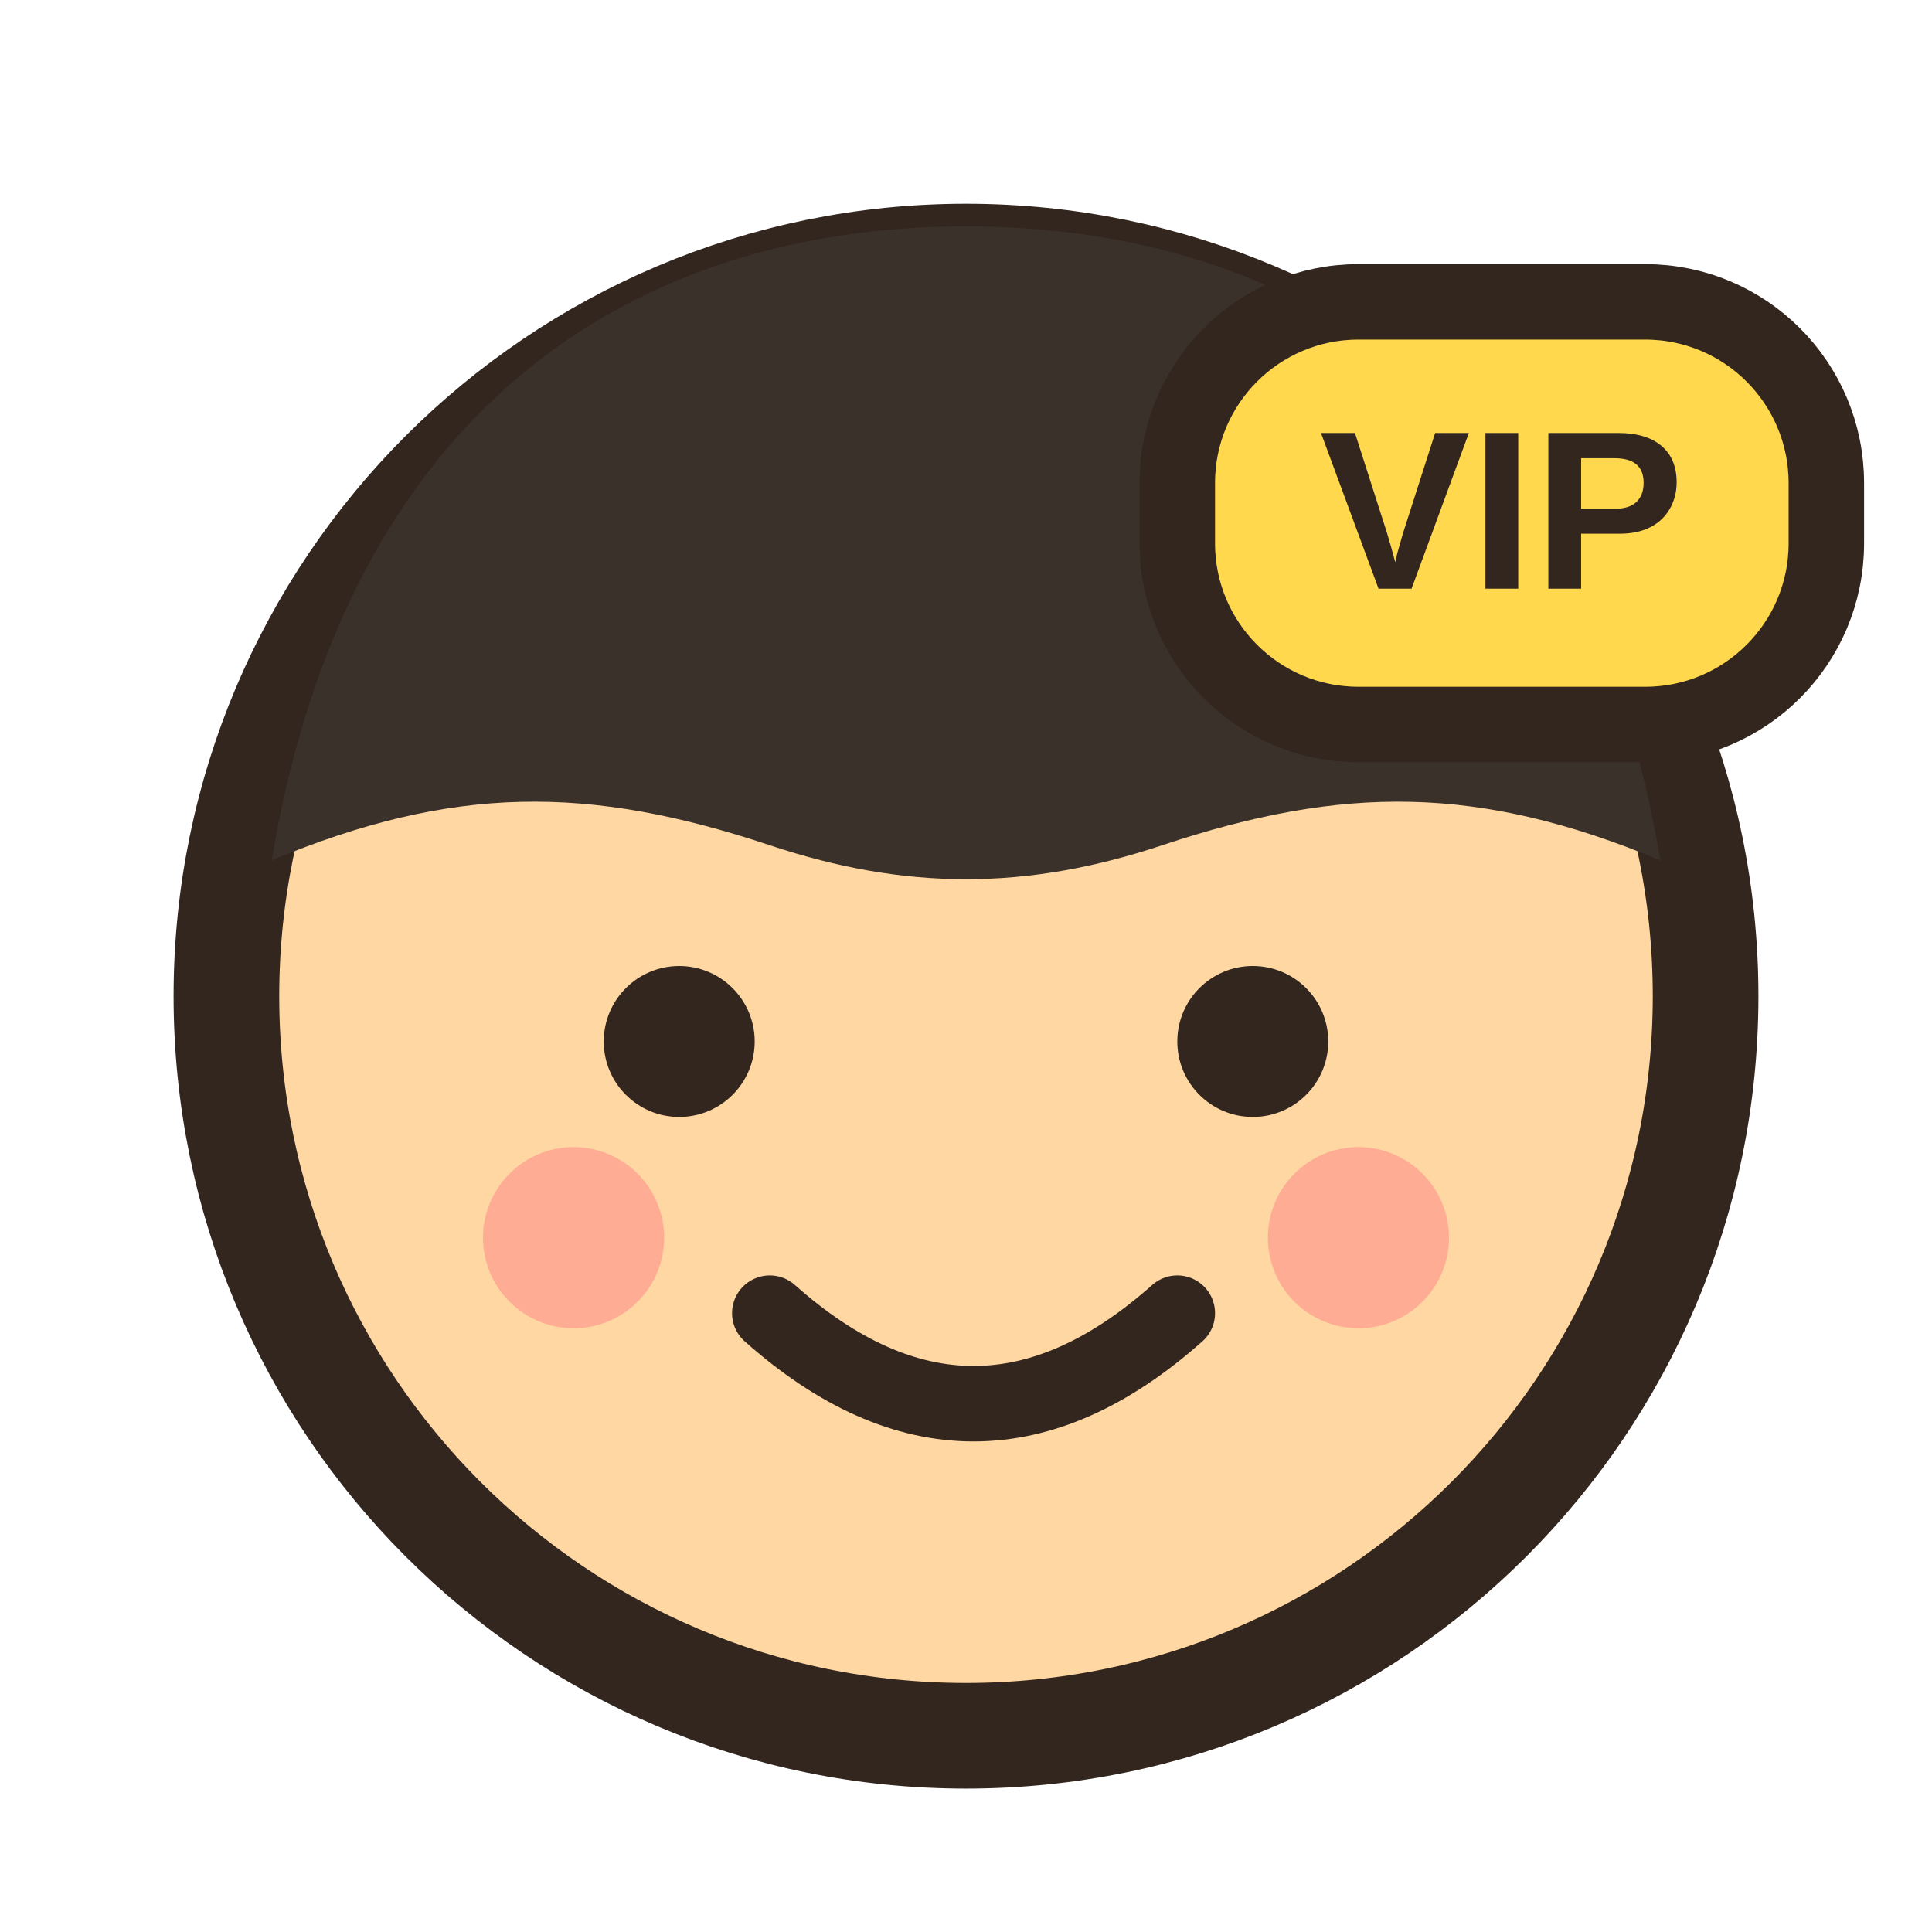
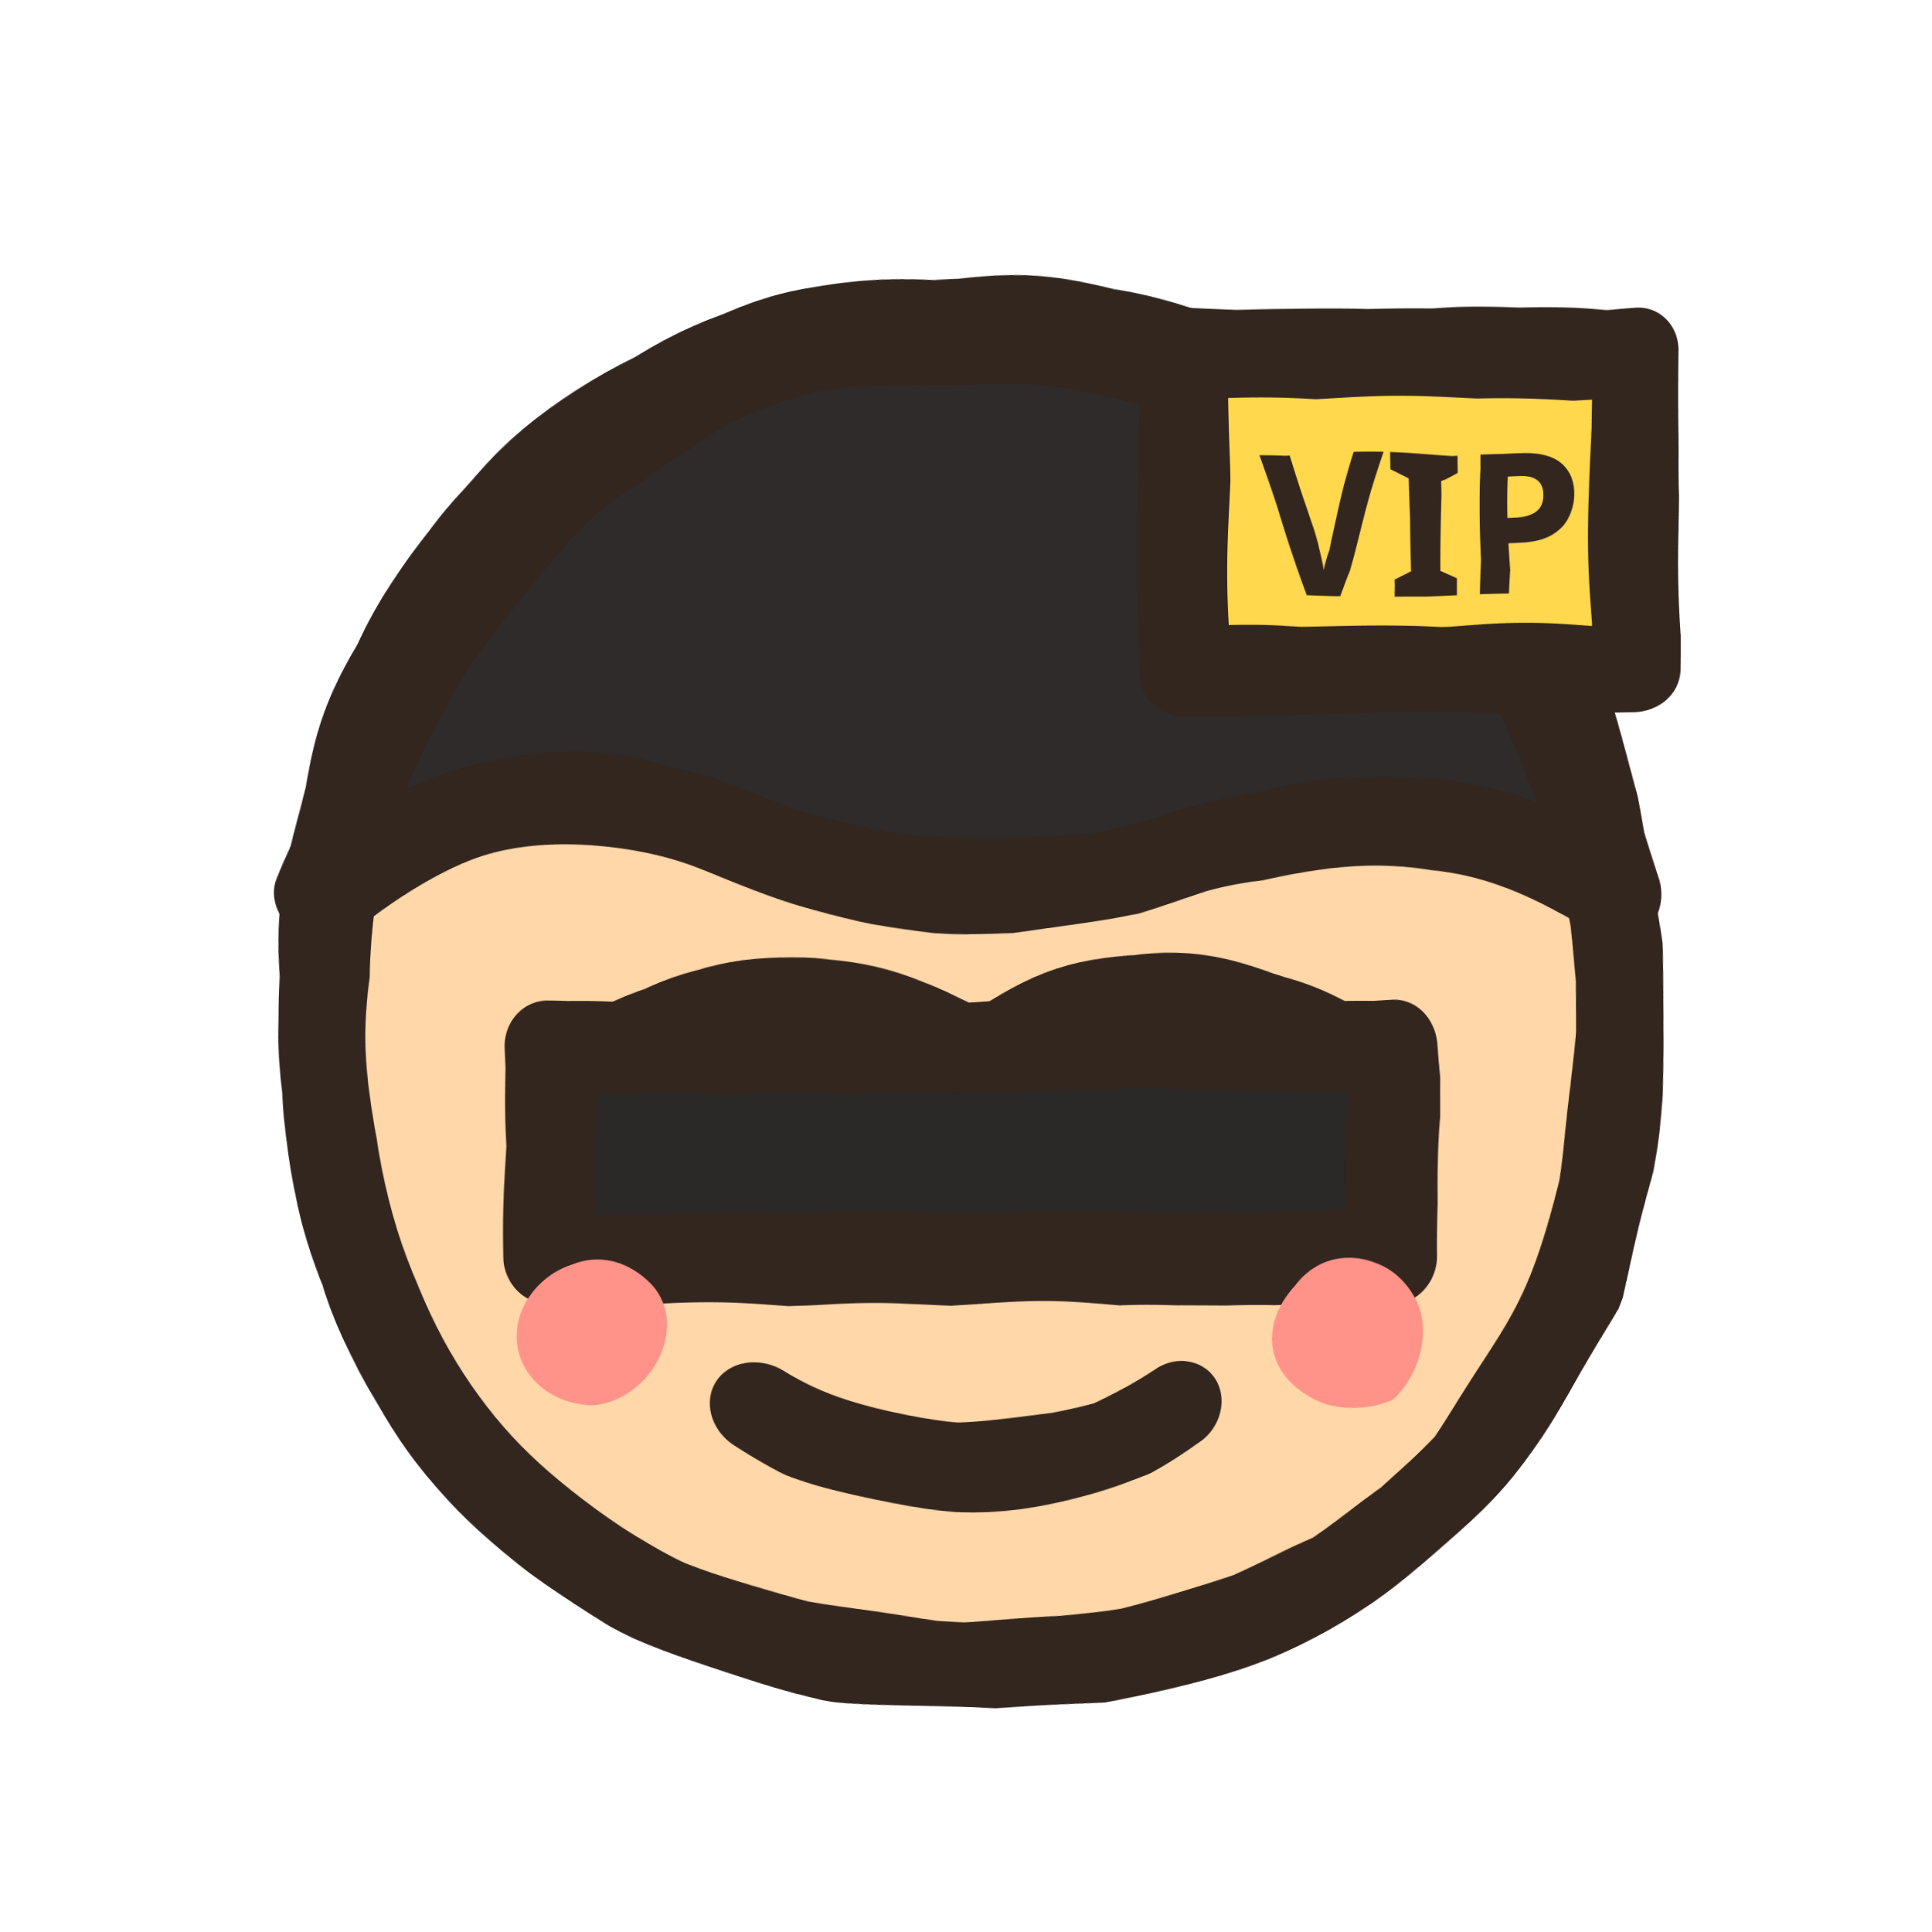
<svg xmlns="http://www.w3.org/2000/svg" viewBox="0 0 128 128">
-   <circle cx="64" cy="66" r="49" fill="#ffd7a3" stroke="#33261f" stroke-width="7" />
-   <path d="M18 57c5-30 24-42 46-42s41 12 46 42c-12-5-21-5-33-1-9 3-17 3-26 0-12-4-21-4-33 1z" fill="#3b312b" />
-   <circle cx="45" cy="69" r="5" fill="#33261f" />
-   <circle cx="83" cy="69" r="5" fill="#33261f" />
-   <path d="M51 87c9 8 18 8 27 0" fill="none" stroke="#33261f" stroke-width="5" stroke-linecap="round" />
-   <circle cx="38" cy="82" r="6" fill="#ff9d8f" opacity=".75" />
-   <circle cx="90" cy="82" r="6" fill="#ff9d8f" opacity=".75" />
-   <rect x="78" y="20" width="43" height="28" rx="12" fill="#ffd84d" stroke="#33261f" stroke-width="5" />
-   <text x="99.5" y="39" text-anchor="middle" font-family="Arial, sans-serif" font-size="15" font-weight="900" fill="#33261f">VIP</text>
+   <filter id="wiggle">
+     <feTurbulence baseFrequency=".047" numOctaves="2" seed="11" />
+     <feDisplacementMap in="SourceGraphic" scale="1.1" />
+   </filter>
+   <g filter="url(#wiggle)" stroke="#32261f" stroke-width="6" stroke-linecap="round" stroke-linejoin="round">
+     <path d="M21 67c0-29 18-46 43-46s43 17 43 46c0 27-17 43-43 43-25 0-43-16-43-43z" fill="#ffd7a9" />
+     <path d="M21 59c8-24 21-37 43-37s36 13 43 37c-8-5-17-6-28-3-12 4-21 3-31-1-10-4-19-2-27 4z" fill="#2f2b2b" />
+     <path d="M41 69c7-4 15-4 22 0M66 69c7-4 15-4 22 0" fill="none" />
+     <path d="M36 69h56v14H36z" fill="#2b2928" />
+     <path d="M50 93c8 5 20 5 28 0" fill="none" />
+     <path d="M78 23h30v21H78z" fill="#ffd84d" />
+     <text x="83" y="39" font-family="Arial Rounded MT Bold, sans-serif" font-size="13" font-weight="900" fill="#32261f" stroke="none">VIP</text>
+     <circle cx="39" cy="88" r="5" fill="#ff938a" stroke="none" />
+     <circle cx="89" cy="88" r="5" fill="#ff938a" stroke="none" />
+   </g>
</svg>
